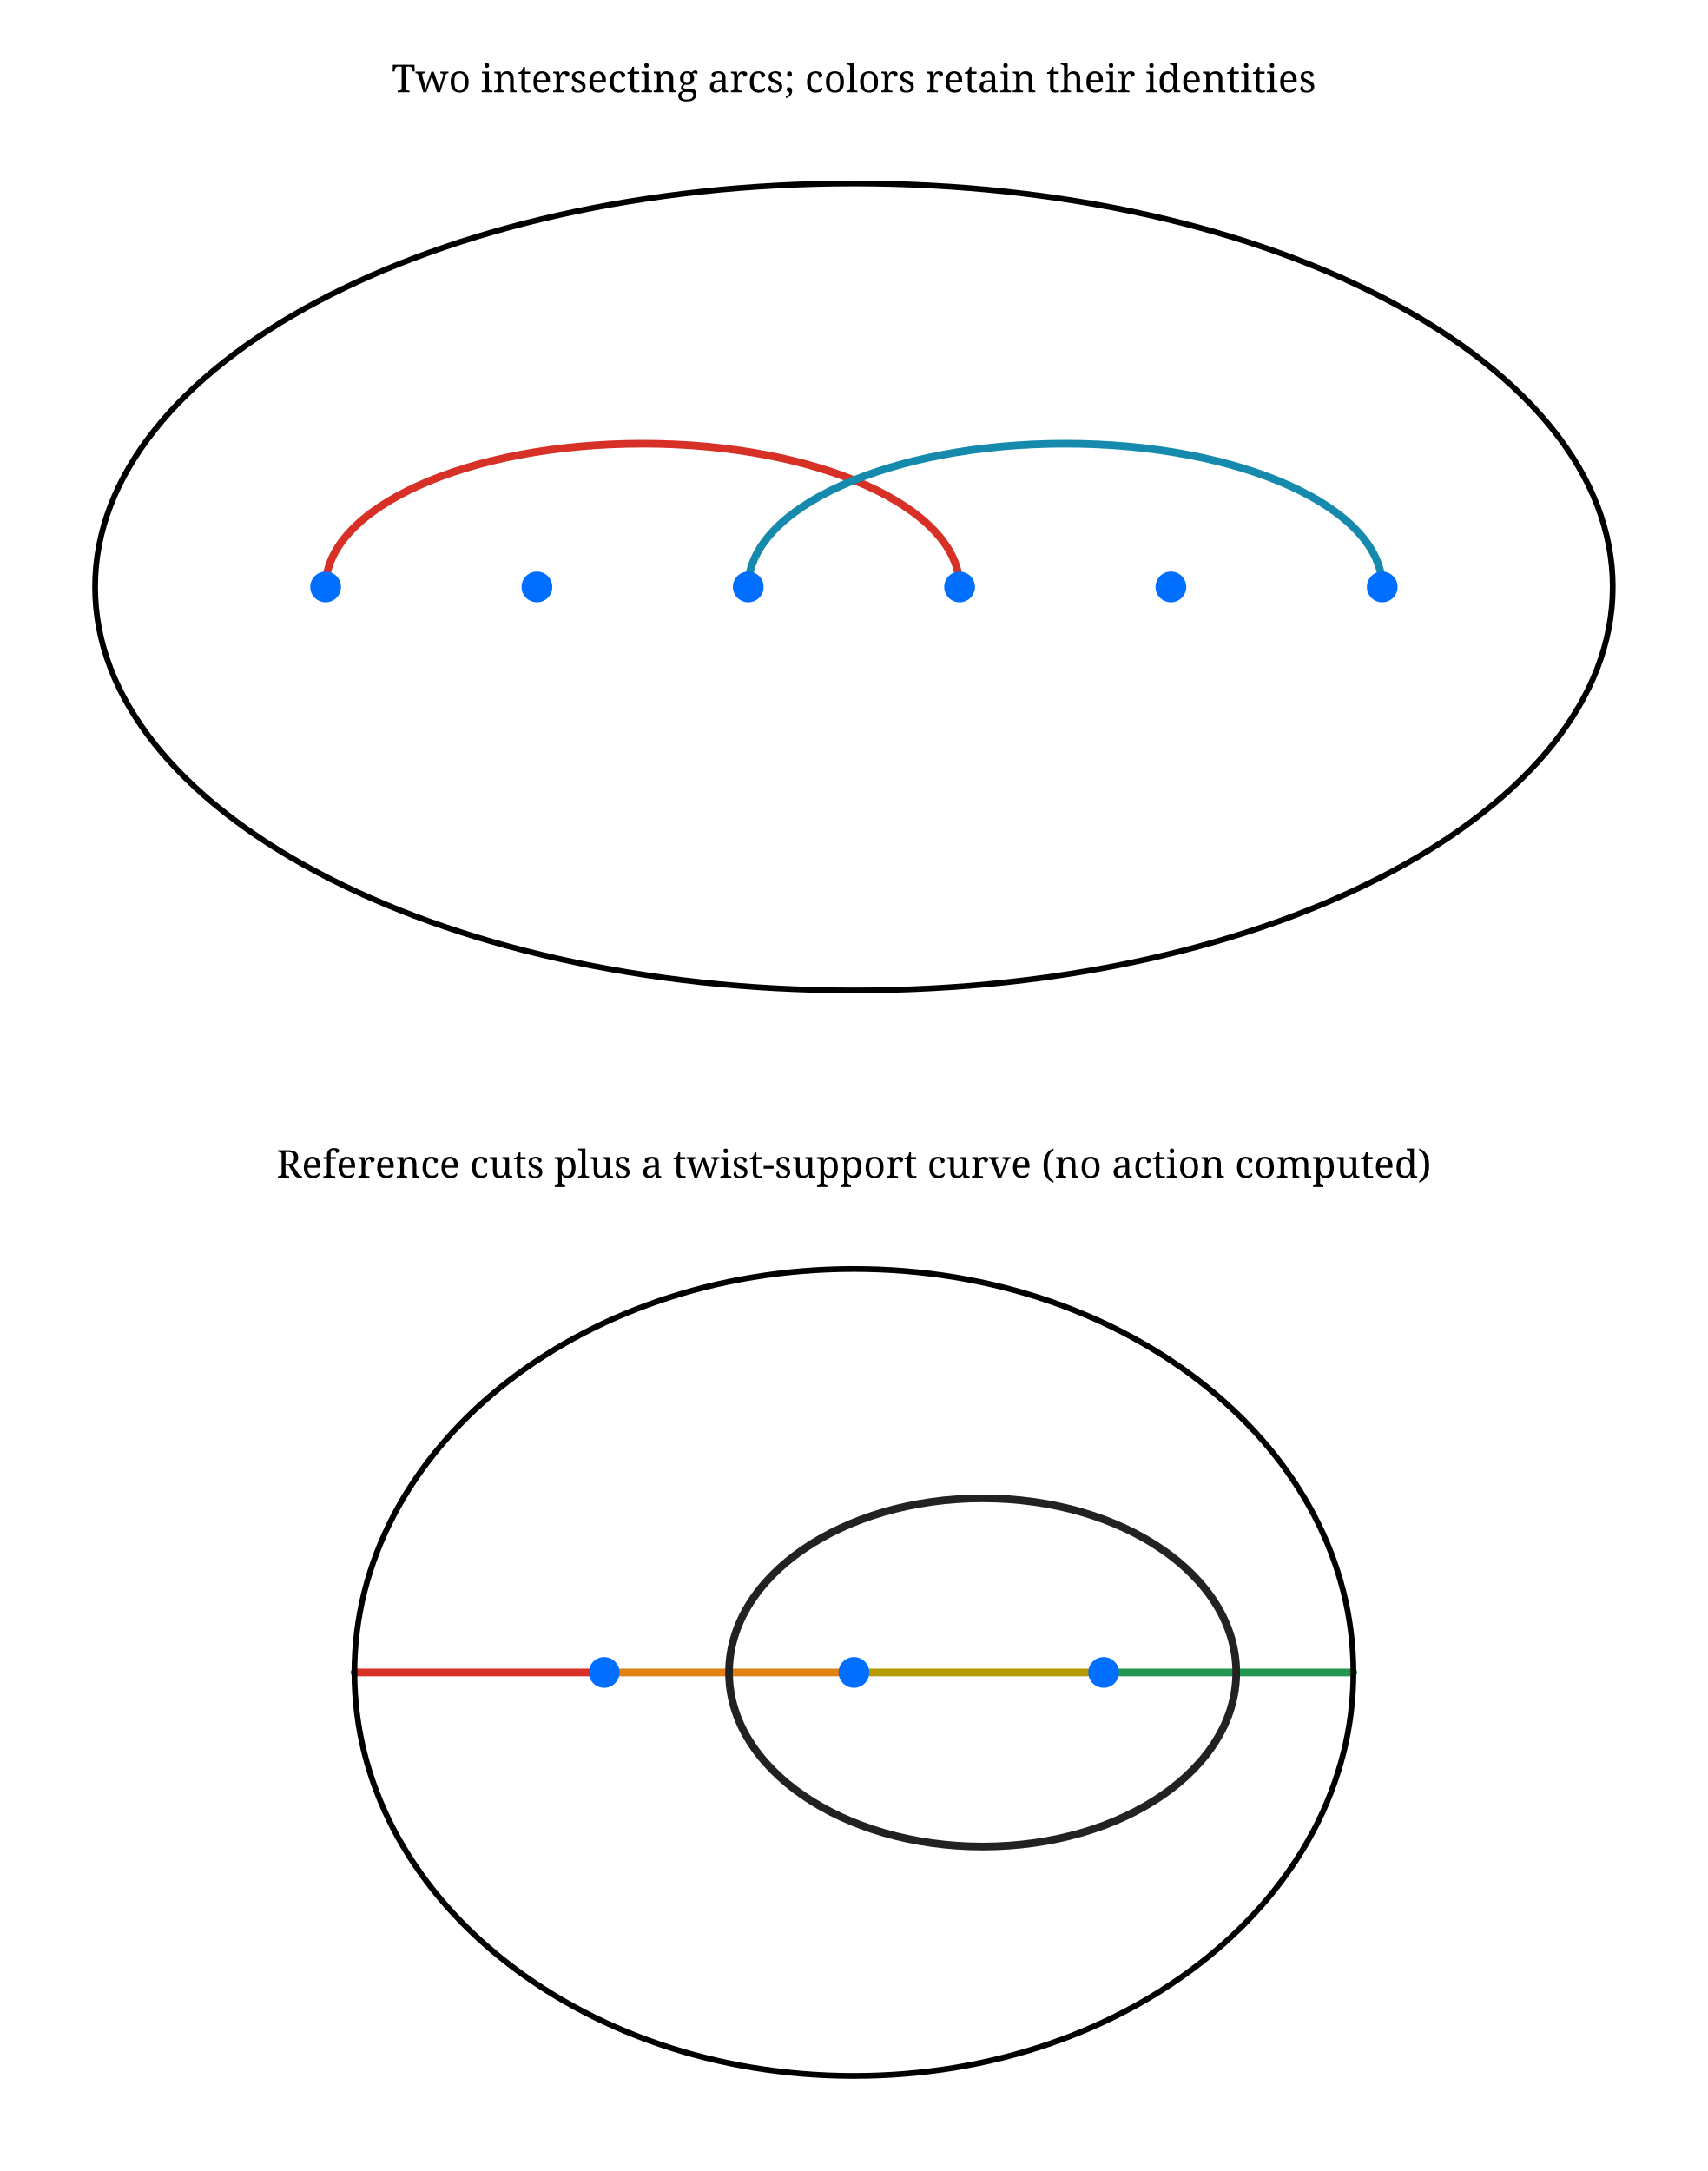
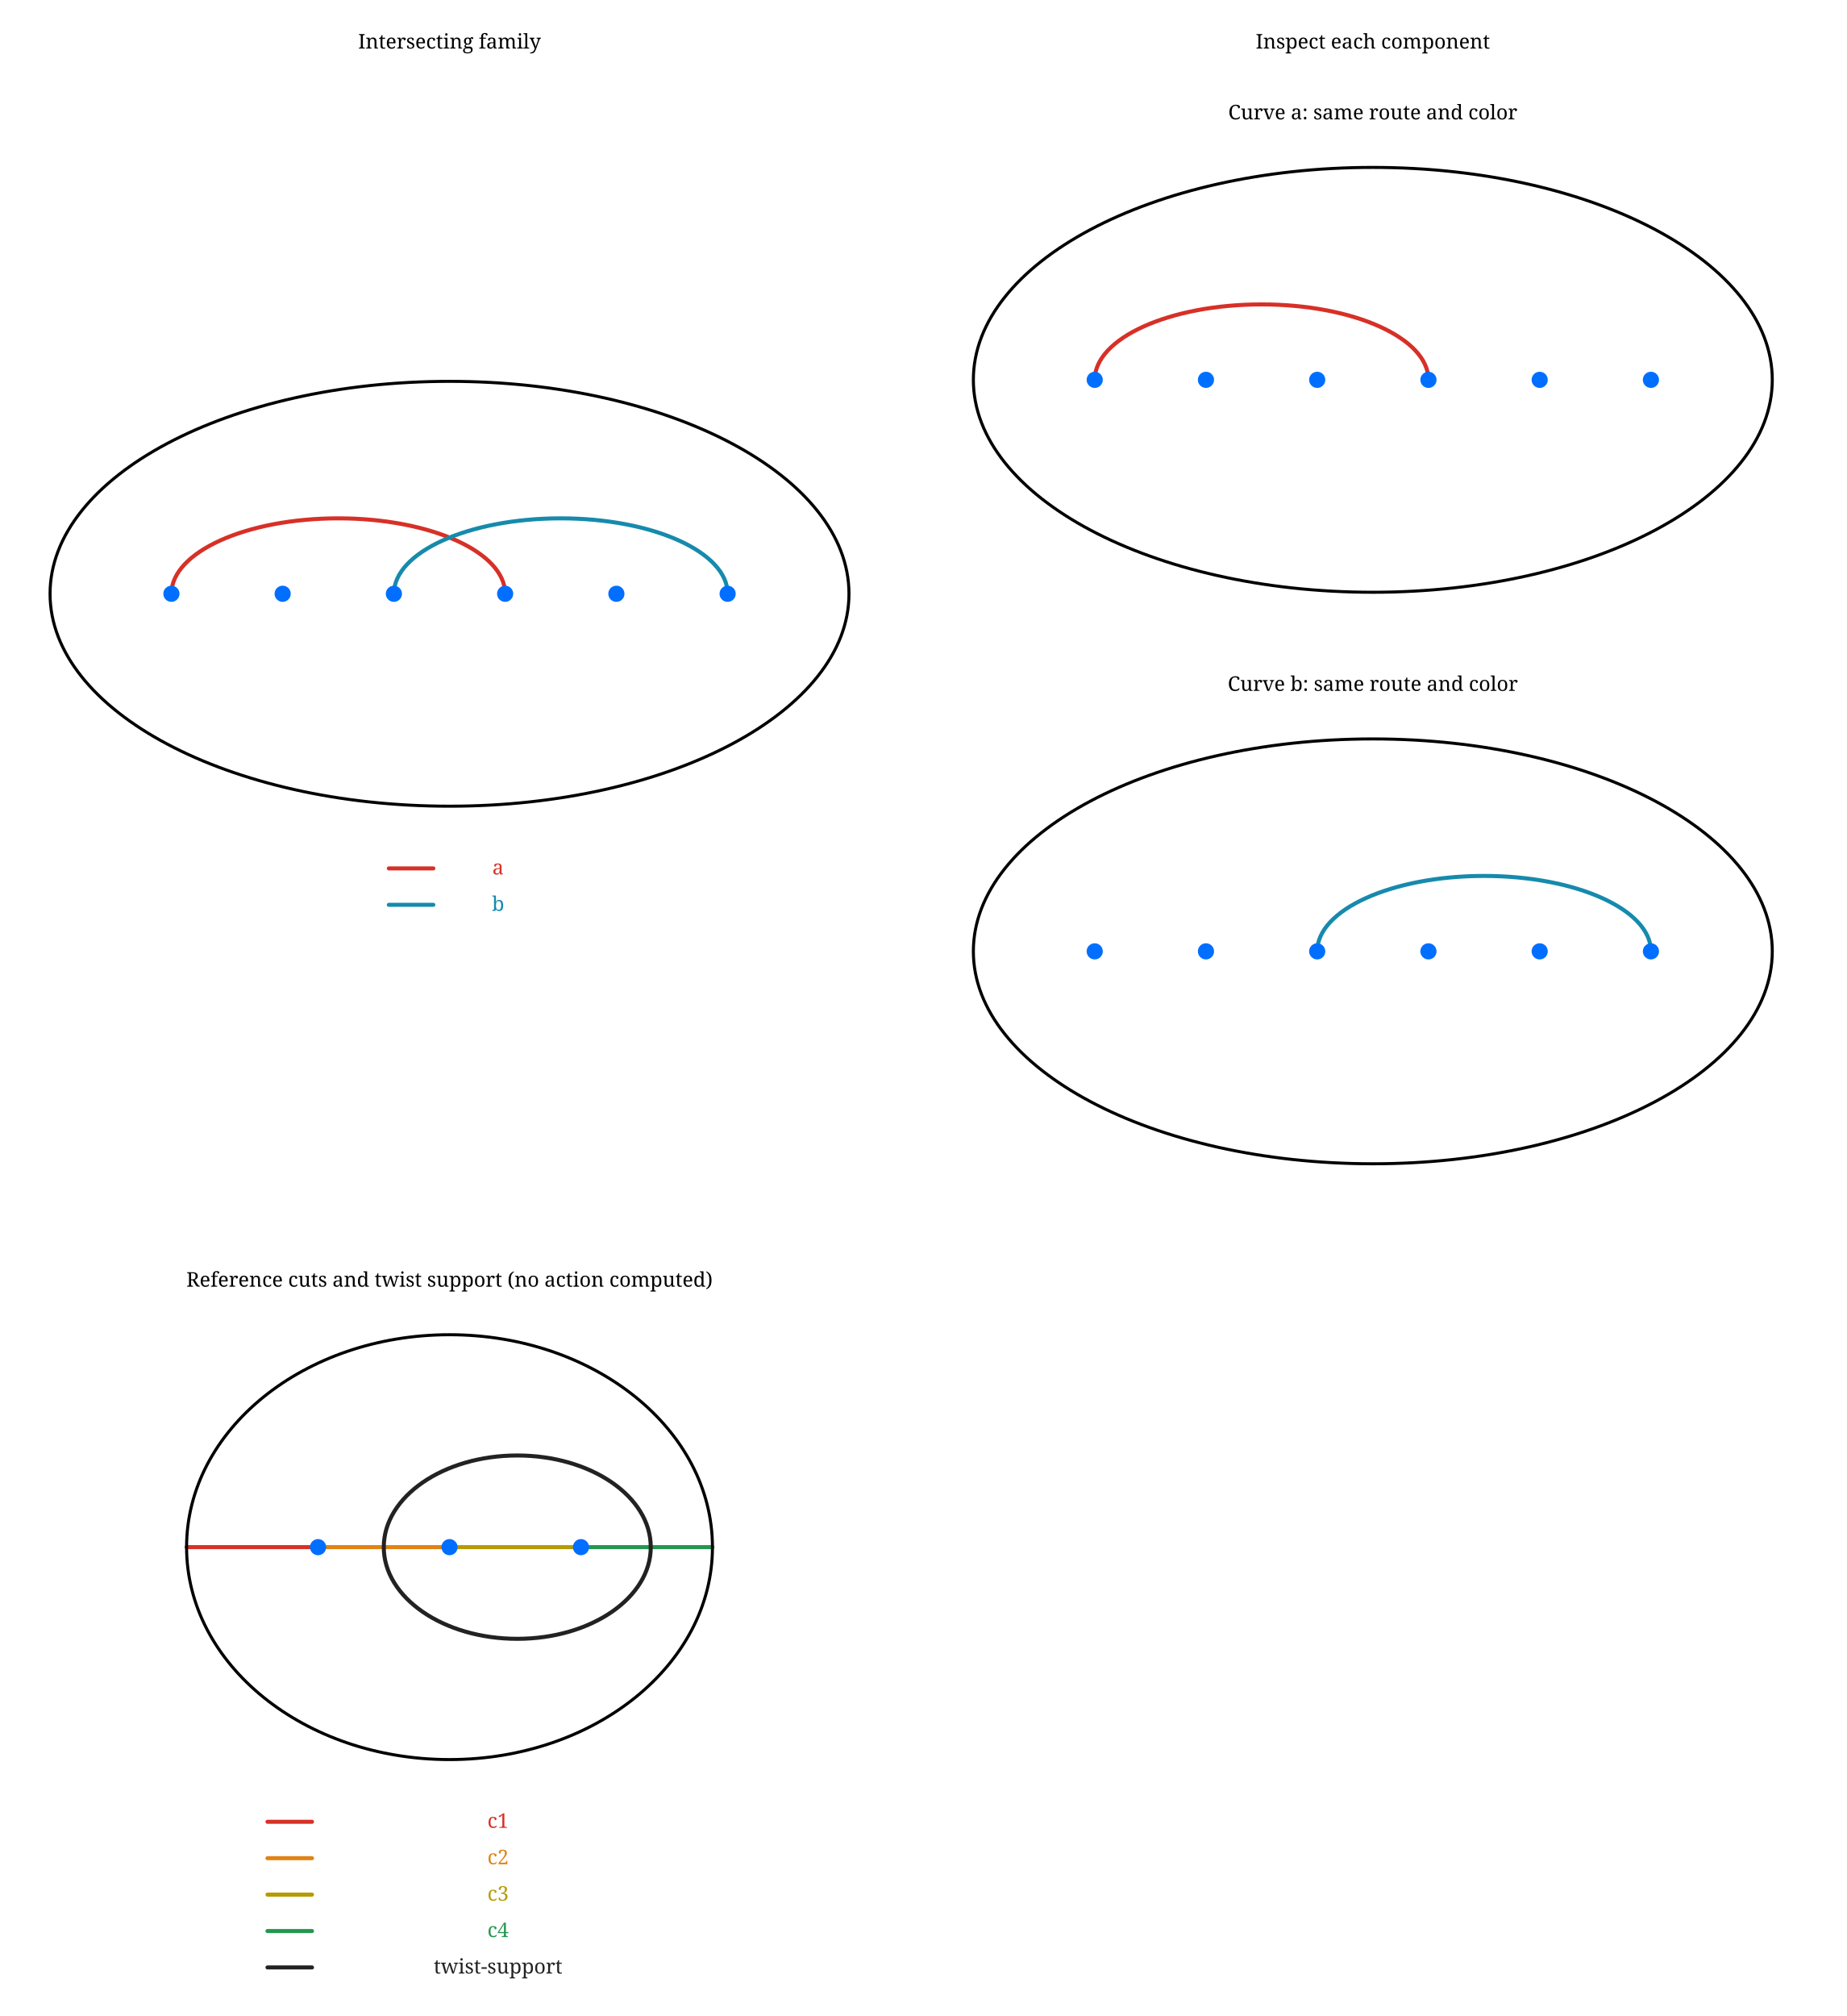
- <svg xmlns="http://www.w3.org/2000/svg" viewBox="0 0 444.5 565" width="444.5" height="565" role="img">
-   <path class="arc" d="M 84.75 152.75 A 82.5 37.282 0 0 1 249.75 152.75" fill="none" stroke="#d73027" stroke-width="2" stroke-linecap="round" stroke-linejoin="round" />
-   <path class="arc" d="M 194.75 152.75 A 82.5 37.282 0 0 1 359.75 152.75" fill="none" stroke="#168aad" stroke-width="2" stroke-linecap="round" stroke-linejoin="round" />
-   <path class="arc" d="M 92.25 435.25 L 157.25 435.25" fill="none" stroke="#d73027" stroke-width="2" stroke-linecap="round" stroke-linejoin="round" />
-   <path class="arc" d="M 157.25 435.25 L 222.25 435.25" fill="none" stroke="#e08214" stroke-width="2" stroke-linecap="round" stroke-linejoin="round" />
-   <path class="arc" d="M 222.25 435.25 L 287.25 435.25" fill="none" stroke="#b59b00" stroke-width="2" stroke-linecap="round" stroke-linejoin="round" />
-   <path class="arc" d="M 287.25 435.25 L 352.25 435.25" fill="none" stroke="#23964f" stroke-width="2" stroke-linecap="round" stroke-linejoin="round" />
-   <path class="closed-curve" d="M 189.75 435.25 A 66 45.312 0 0 1 321.75 435.25 A 66 45.312 0 0 1 189.75 435.25 Z " fill="none" stroke="#222222" stroke-width="2" stroke-linecap="round" stroke-linejoin="round" />
-   <ellipse class="outer-boundary" cx="222.25" cy="152.75" rx="197.5" ry="105" fill="none" stroke="#000000" stroke-width="1.5" />
-   <circle class="marked-point" cx="84.75" cy="152.75" r="4" fill="#006fff" />
-   <circle class="marked-point" cx="139.75" cy="152.75" r="4" fill="#006fff" />
-   <circle class="marked-point" cx="194.75" cy="152.75" r="4" fill="#006fff" />
-   <circle class="marked-point" cx="249.75" cy="152.75" r="4" fill="#006fff" />
-   <circle class="marked-point" cx="304.75" cy="152.75" r="4" fill="#006fff" />
-   <circle class="marked-point" cx="359.75" cy="152.75" r="4" fill="#006fff" />
-   <ellipse class="outer-boundary" cx="222.25" cy="435.25" rx="130" ry="105" fill="none" stroke="#000000" stroke-width="1.5" />
-   <circle class="marked-point" cx="157.25" cy="435.25" r="4" fill="#006fff" />
-   <circle class="marked-point" cx="222.25" cy="435.25" r="4" fill="#006fff" />
-   <circle class="marked-point" cx="287.25" cy="435.25" r="4" fill="#006fff" />
-   <text x="222.25" y="24" fill="#000000" font-size="10" font-family="serif" text-anchor="middle">Two intersecting arcs; colors retain their identities</text>
-   <text x="222.25" y="306.5" fill="#000000" font-size="10" font-family="serif" text-anchor="middle">Reference cuts plus a twist-support curve (no action computed)</text>
+ <svg xmlns="http://www.w3.org/2000/svg" viewBox="0 0 913 996.5" width="913" height="996.5" role="img">
+   <path class="arc" d="M 84.75 293.5 A 82.5 37.282 0 0 1 249.75 293.5" fill="none" stroke="#d73027" stroke-width="2" stroke-linecap="round" stroke-linejoin="round" />
+   <path class="arc" d="M 194.75 293.5 A 82.5 37.282 0 0 1 359.75 293.5" fill="none" stroke="#168aad" stroke-width="2" stroke-linecap="round" stroke-linejoin="round" />
+   <path class="curve-legend" d="M 192.25 429.25 L 214.25 429.25" fill="none" stroke="#d73027" stroke-width="2" stroke-linecap="round" stroke-linejoin="round" />
+   <path class="curve-legend" d="M 192.25 447.25 L 214.25 447.25" fill="none" stroke="#168aad" stroke-width="2" stroke-linecap="round" stroke-linejoin="round" />
+   <path class="arc" d="M 541.25 187.75 A 82.5 37.282 0 0 1 706.25 187.75" fill="none" stroke="#d73027" stroke-width="2" stroke-linecap="round" stroke-linejoin="round" />
+   <path class="arc" d="M 651.25 470.25 A 82.5 37.282 0 0 1 816.25 470.25" fill="none" stroke="#168aad" stroke-width="2" stroke-linecap="round" stroke-linejoin="round" />
+   <path class="arc" d="M 92.25 764.75 L 157.25 764.75" fill="none" stroke="#d73027" stroke-width="2" stroke-linecap="round" stroke-linejoin="round" />
+   <path class="arc" d="M 157.25 764.75 L 222.25 764.75" fill="none" stroke="#e08214" stroke-width="2" stroke-linecap="round" stroke-linejoin="round" />
+   <path class="arc" d="M 222.25 764.75 L 287.25 764.75" fill="none" stroke="#b59b00" stroke-width="2" stroke-linecap="round" stroke-linejoin="round" />
+   <path class="arc" d="M 287.25 764.75 L 352.25 764.75" fill="none" stroke="#23964f" stroke-width="2" stroke-linecap="round" stroke-linejoin="round" />
+   <path class="closed-curve" d="M 189.75 764.75 A 66 45.312 0 0 1 321.75 764.75 A 66 45.312 0 0 1 189.75 764.75 Z " fill="none" stroke="#222222" stroke-width="2" stroke-linecap="round" stroke-linejoin="round" />
+   <path class="curve-legend" d="M 132.25 900.5 L 154.25 900.5" fill="none" stroke="#d73027" stroke-width="2" stroke-linecap="round" stroke-linejoin="round" />
+   <path class="curve-legend" d="M 132.25 918.5 L 154.25 918.5" fill="none" stroke="#e08214" stroke-width="2" stroke-linecap="round" stroke-linejoin="round" />
+   <path class="curve-legend" d="M 132.25 936.5 L 154.25 936.5" fill="none" stroke="#b59b00" stroke-width="2" stroke-linecap="round" stroke-linejoin="round" />
+   <path class="curve-legend" d="M 132.25 954.5 L 154.25 954.5" fill="none" stroke="#23964f" stroke-width="2" stroke-linecap="round" stroke-linejoin="round" />
+   <path class="curve-legend" d="M 132.25 972.5 L 154.25 972.5" fill="none" stroke="#222222" stroke-width="2" stroke-linecap="round" stroke-linejoin="round" />
+   <ellipse class="outer-boundary" cx="222.25" cy="293.5" rx="197.5" ry="105" fill="none" stroke="#000000" stroke-width="1.5" />
+   <circle class="marked-point" cx="84.75" cy="293.5" r="4" fill="#006fff" />
+   <circle class="marked-point" cx="139.75" cy="293.5" r="4" fill="#006fff" />
+   <circle class="marked-point" cx="194.75" cy="293.5" r="4" fill="#006fff" />
+   <circle class="marked-point" cx="249.75" cy="293.5" r="4" fill="#006fff" />
+   <circle class="marked-point" cx="304.75" cy="293.5" r="4" fill="#006fff" />
+   <circle class="marked-point" cx="359.75" cy="293.5" r="4" fill="#006fff" />
+   <ellipse class="outer-boundary" cx="678.75" cy="187.75" rx="197.5" ry="105" fill="none" stroke="#000000" stroke-width="1.5" />
+   <circle class="marked-point" cx="541.25" cy="187.75" r="4" fill="#006fff" />
+   <circle class="marked-point" cx="596.25" cy="187.75" r="4" fill="#006fff" />
+   <circle class="marked-point" cx="651.25" cy="187.75" r="4" fill="#006fff" />
+   <circle class="marked-point" cx="706.25" cy="187.75" r="4" fill="#006fff" />
+   <circle class="marked-point" cx="761.25" cy="187.75" r="4" fill="#006fff" />
+   <circle class="marked-point" cx="816.25" cy="187.75" r="4" fill="#006fff" />
+   <ellipse class="outer-boundary" cx="678.75" cy="470.25" rx="197.5" ry="105" fill="none" stroke="#000000" stroke-width="1.5" />
+   <circle class="marked-point" cx="541.25" cy="470.25" r="4" fill="#006fff" />
+   <circle class="marked-point" cx="596.25" cy="470.25" r="4" fill="#006fff" />
+   <circle class="marked-point" cx="651.25" cy="470.25" r="4" fill="#006fff" />
+   <circle class="marked-point" cx="706.25" cy="470.25" r="4" fill="#006fff" />
+   <circle class="marked-point" cx="761.25" cy="470.25" r="4" fill="#006fff" />
+   <circle class="marked-point" cx="816.25" cy="470.25" r="4" fill="#006fff" />
+   <ellipse class="outer-boundary" cx="222.25" cy="764.75" rx="130" ry="105" fill="none" stroke="#000000" stroke-width="1.5" />
+   <circle class="marked-point" cx="157.25" cy="764.75" r="4" fill="#006fff" />
+   <circle class="marked-point" cx="222.25" cy="764.75" r="4" fill="#006fff" />
+   <circle class="marked-point" cx="287.25" cy="764.75" r="4" fill="#006fff" />
+   <text x="246.25" y="432.25" fill="#d73027" font-size="10" font-family="serif" text-anchor="middle">a</text>
+   <text x="246.25" y="450.25" fill="#168aad" font-size="10" font-family="serif" text-anchor="middle">b</text>
+   <text x="222.25" y="24" fill="#000000" font-size="10" font-family="serif" text-anchor="middle">Intersecting family</text>
+   <text x="678.75" y="59" fill="#000000" font-size="10" font-family="serif" text-anchor="middle">Curve a: same route and color</text>
+   <text x="678.75" y="341.5" fill="#000000" font-size="10" font-family="serif" text-anchor="middle">Curve b: same route and color</text>
+   <text x="678.75" y="24" fill="#000000" font-size="10" font-family="serif" text-anchor="middle">Inspect each component</text>
+   <text x="246.25" y="903.5" fill="#d73027" font-size="10" font-family="serif" text-anchor="middle">c1</text>
+   <text x="246.25" y="921.5" fill="#e08214" font-size="10" font-family="serif" text-anchor="middle">c2</text>
+   <text x="246.25" y="939.5" fill="#b59b00" font-size="10" font-family="serif" text-anchor="middle">c3</text>
+   <text x="246.25" y="957.5" fill="#23964f" font-size="10" font-family="serif" text-anchor="middle">c4</text>
+   <text x="246.25" y="975.5" fill="#222222" font-size="10" font-family="serif" text-anchor="middle">twist-support</text>
+   <text x="222.25" y="636" fill="#000000" font-size="10" font-family="serif" text-anchor="middle">Reference cuts and twist support (no action computed)</text>
</svg>
